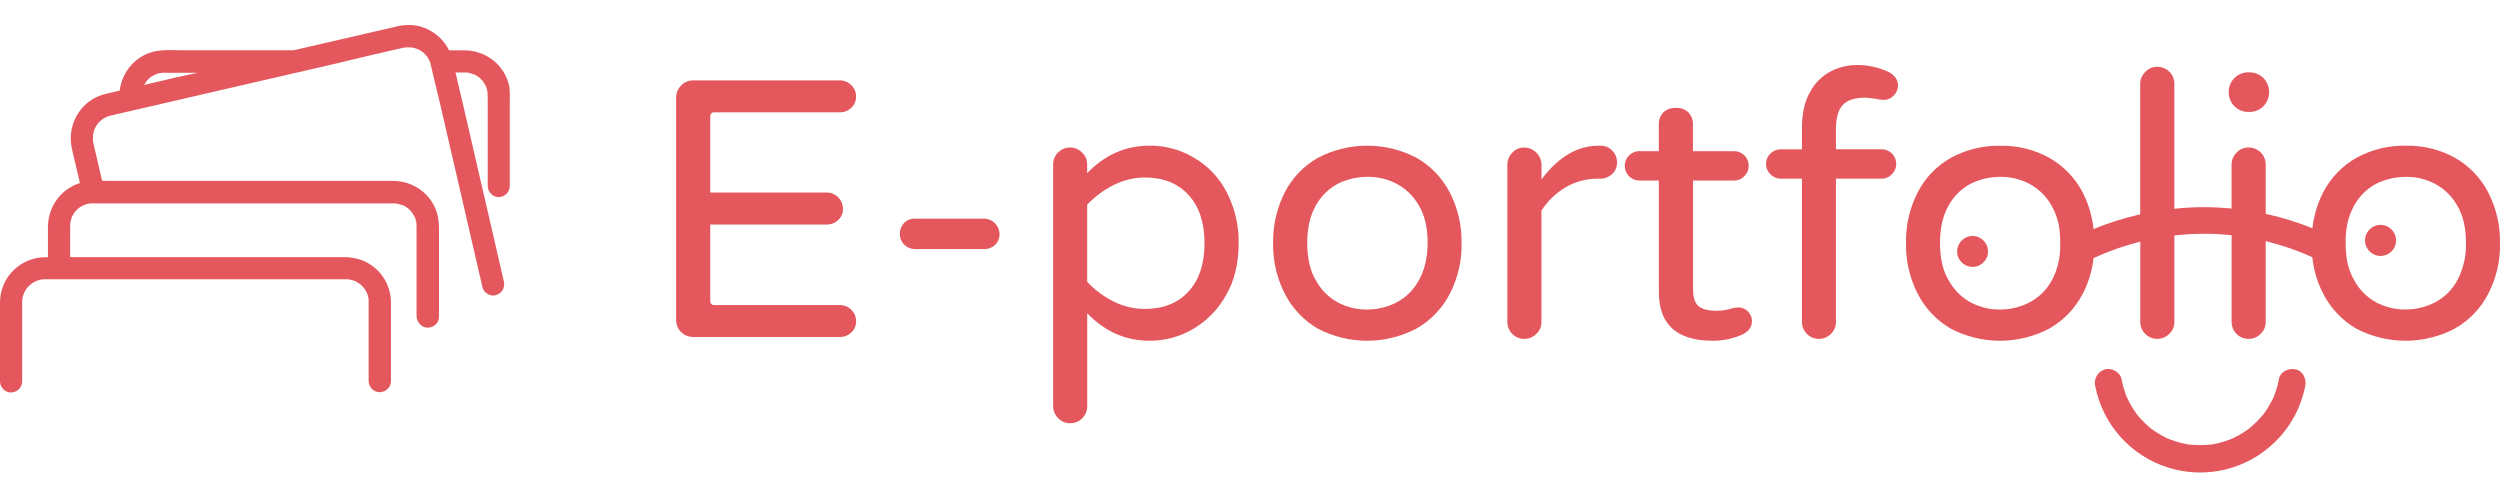
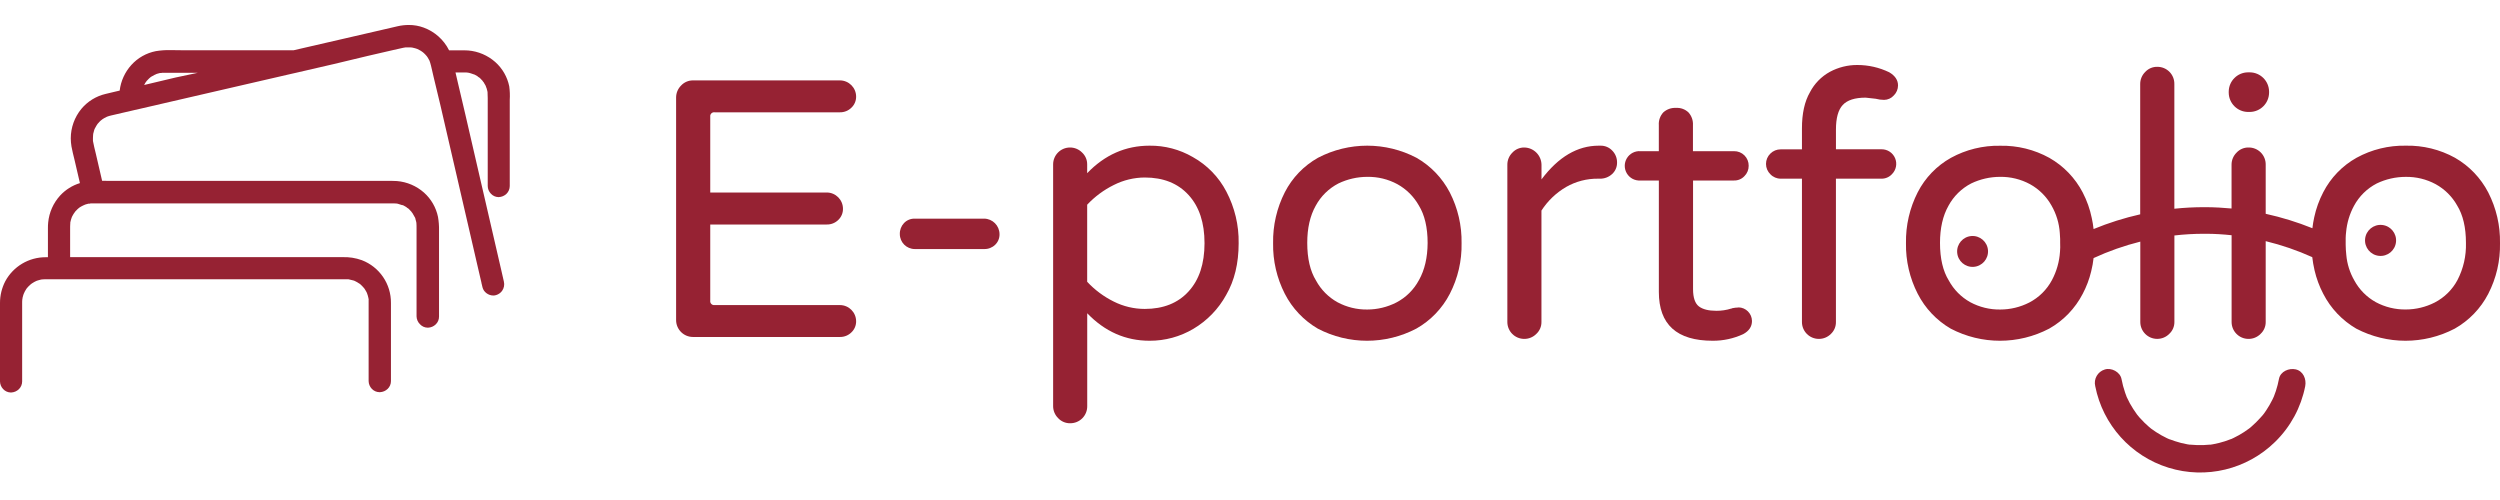
<svg xmlns="http://www.w3.org/2000/svg" id="圖層_1" data-name="圖層 1" viewBox="0 0 1000 200">
  <defs>
-     <style>.cls-1{fill:#e4585d;}</style>
+     <style>.cls-1{fill:#962233;}</style>
  </defs>
  <path class="cls-1" d="M285.86,44.92H336a6.36,6.36,0,0,0,4.55-1.83,6,6,0,0,0,1.9-4.47A6.5,6.5,0,0,0,336,32.16H277.2a6.4,6.4,0,0,0-4.76,2.05,6.76,6.76,0,0,0-2,4.84v89a6.76,6.76,0,0,0,6.74,6.74H336a6.36,6.36,0,0,0,4.55-1.83,6,6,0,0,0,1.9-4.48,6.5,6.5,0,0,0-6.45-6.45H285.86a1.55,1.55,0,0,1-1.76-1.76V89.8h46.64A6.32,6.32,0,0,0,335.28,88a6,6,0,0,0,1.91-4.47A6.52,6.52,0,0,0,330.74,77H284.1V46.68A1.55,1.55,0,0,1,285.86,44.92Z" />
  <path class="cls-1" d="M393.66,87.46H365.94a5.72,5.72,0,0,0-4.33,1.76,6.12,6.12,0,0,0-1.68,4.4,6,6,0,0,0,6,6h27.72a6.08,6.08,0,0,0,4.4-1.69,5.72,5.72,0,0,0,1.76-4.32,6.25,6.25,0,0,0-6.16-6.16Z" />
  <path class="cls-1" d="M477.12,62.82a33.7,33.7,0,0,0-17.31-4.55q-14.37,0-24.94,11V65.75A6.38,6.38,0,0,0,432.82,61,6.74,6.74,0,0,0,428,59a6.76,6.76,0,0,0-6.75,6.75v96.66a6.77,6.77,0,0,0,2,4.84A6.42,6.42,0,0,0,428,169.3a6.76,6.76,0,0,0,6.89-6.89V125.3q10.56,11,24.94,11a34.09,34.09,0,0,0,17.53-4.77A35.69,35.69,0,0,0,490.46,118q5-8.64,5-20.68a42.9,42.9,0,0,0-4.91-20.68A33.53,33.53,0,0,0,477.12,62.82Zm-1.69,53.75q-6.37,7-17.53,7a27.59,27.59,0,0,1-12.39-2.94,36.89,36.89,0,0,1-10.64-7.92V81.88A37.26,37.26,0,0,1,445.51,74,27.71,27.71,0,0,1,457.9,71q11.14,0,17.53,7t6.38,19.28Q481.81,109.61,475.43,116.57Z" />
  <path class="cls-1" d="M566.59,63.11a42.49,42.49,0,0,0-39.39,0A33.12,33.12,0,0,0,513.93,76.9a43.19,43.19,0,0,0-4.69,20.38,42.88,42.88,0,0,0,4.69,20.24,34.19,34.19,0,0,0,13.2,13.94,42.47,42.47,0,0,0,39.38,0,33.8,33.8,0,0,0,13.42-13.94,42.32,42.32,0,0,0,4.7-20.24A42.8,42.8,0,0,0,579.93,77,34.05,34.05,0,0,0,566.59,63.11Zm1,48.91a21.53,21.53,0,0,1-9.09,9,25.6,25.6,0,0,1-11.59,2.79A24.51,24.51,0,0,1,535,120.9a21.8,21.8,0,0,1-8.58-8.66q-3.52-5.71-3.52-15.1,0-8.81,3.37-14.82a21.64,21.64,0,0,1,9.1-8.94,26.71,26.71,0,0,1,11.58-2.64,24.44,24.44,0,0,1,12,2.93,22.19,22.19,0,0,1,8.58,8.51q3.51,5.71,3.52,15Q571,105.93,567.61,112Z" />
  <path class="cls-1" d="M640.22,58.27h-.74q-12.76,0-22.88,13.49V65.9a7,7,0,0,0-6.89-6.9,6.39,6.39,0,0,0-4.77,2.06,6.74,6.74,0,0,0-2,4.84v62.92a6.76,6.76,0,0,0,6.75,6.74,6.72,6.72,0,0,0,4.84-2,6.36,6.36,0,0,0,2.05-4.76V84.23a29.39,29.39,0,0,1,9.9-9.46,25.18,25.18,0,0,1,12.69-3.3h.73a7,7,0,0,0,4.92-1.83,6.05,6.05,0,0,0,2-4.62,6.64,6.64,0,0,0-1.91-4.77A6.26,6.26,0,0,0,640.22,58.27Z" />
  <path class="cls-1" d="M695.36,123a13.51,13.51,0,0,0-2.49.29.6.6,0,0,1-.44.15,19.27,19.27,0,0,1-5.87.88c-3.13,0-5.47-.59-7-1.76s-2.34-3.47-2.34-6.89V72.2H693.6a5.51,5.51,0,0,0,4.18-1.76,5.72,5.72,0,0,0,1.69-4.1,5.77,5.77,0,0,0-5.87-5.87H677.18V50.06A7,7,0,0,0,675.42,45a6.58,6.58,0,0,0-5-1.84,7,7,0,0,0-5.06,1.76,6.81,6.81,0,0,0-1.83,5.14V60.47H656.2a5.88,5.88,0,1,0,0,11.73h7.34v44.59q0,19.52,21.56,19.51a28.68,28.68,0,0,0,12.17-2.64q3.53-1.91,3.52-5.28a5.5,5.5,0,0,0-5.43-5.43Z" />
  <path class="cls-1" d="M737.09,42q2.71-2.94,9.17-2.94l4,.44a13.6,13.6,0,0,0,3.37.45,5.23,5.23,0,0,0,3.89-1.77,5.59,5.59,0,0,0,1.69-4c0-2.14-1.18-3.9-3.52-5.27A29.31,29.31,0,0,0,742.89,26,22.84,22.84,0,0,0,732,28.71a19.54,19.54,0,0,0-8,8.15q-3.23,5.56-3.22,14.52v8.36h-8.51a5.79,5.79,0,0,0-4.11,1.68,5.76,5.76,0,0,0,0,8.29,5.67,5.67,0,0,0,4.11,1.76h8.51v57.35a6.76,6.76,0,0,0,6.74,6.74,6.74,6.74,0,0,0,4.85-2,6.4,6.4,0,0,0,2-4.76V71.47h18.19a5.58,5.58,0,0,0,4.18-1.76,5.83,5.83,0,0,0-4.18-10H734.38V51.82Q734.38,44.92,737.09,42Z" />
  <path class="cls-1" d="M899.09,44.78H900a7.79,7.79,0,0,0,7.63-7.63v-.59A7.77,7.77,0,0,0,900,28.94h-.88a7.77,7.77,0,0,0-7.63,7.62v.59a7.79,7.79,0,0,0,7.63,7.63Z" />
  <path class="cls-1" d="M995.31,77A34,34,0,0,0,982,63.11a39,39,0,0,0-19.65-4.84,39.41,39.41,0,0,0-19.73,4.84A33.14,33.14,0,0,0,929.3,76.9a39.74,39.74,0,0,0-3.61,10c-.15.72-.3,1.44-.42,2.18s-.22,1.46-.31,2.21a117.2,117.2,0,0,0-18.68-5.77V65.9a6.76,6.76,0,0,0-6.9-6.9,6.37,6.37,0,0,0-4.76,2.06,6.74,6.74,0,0,0-2,4.84V83.4c-3.26-.31-6.64-.5-10.15-.53h-.89a114.94,114.94,0,0,0-11.84.62V33.63a6.76,6.76,0,0,0-6.9-6.9,6.37,6.37,0,0,0-4.76,2.06,6.74,6.74,0,0,0-2,4.84v52.1a116.54,116.54,0,0,0-18.65,5.89c-.08-.75-.18-1.48-.3-2.21s-.26-1.47-.42-2.19A39.19,39.19,0,0,0,833.09,77a34,34,0,0,0-13.35-13.86,39,39,0,0,0-19.65-4.84,39.41,39.41,0,0,0-19.73,4.84A33.06,33.06,0,0,0,767.09,76.9a43.08,43.08,0,0,0-4.7,20.38,42.76,42.76,0,0,0,4.7,20.24,34.06,34.06,0,0,0,13.2,13.94,42.47,42.47,0,0,0,39.38,0,33.86,33.86,0,0,0,13.42-13.94,38.18,38.18,0,0,0,3.39-9c.22-.89.41-1.79.58-2.71s.27-1.71.37-2.58a105.87,105.87,0,0,1,18.69-6.58v32.16a6.76,6.76,0,0,0,6.74,6.74,6.7,6.7,0,0,0,4.84-2,6.37,6.37,0,0,0,2.06-4.76V94.19a103.61,103.61,0,0,1,11.82-.68h.83c3.55,0,7,.24,10.23.58v34.73a6.76,6.76,0,0,0,6.74,6.74,6.7,6.7,0,0,0,4.84-2,6.37,6.37,0,0,0,2.06-4.76V96.46a105.73,105.73,0,0,1,18.63,6.4c.1.86.22,1.72.36,2.56s.33,1.79.54,2.67a39.46,39.46,0,0,0,3.49,9.43,34.15,34.15,0,0,0,13.21,13.94,42.47,42.47,0,0,0,39.38,0,33.86,33.86,0,0,0,13.42-13.94A42.31,42.31,0,0,0,1000,97.28,42.79,42.79,0,0,0,995.31,77ZM824,100.72a28,28,0,0,1-3.21,11.3,21.5,21.5,0,0,1-9.1,9,25.53,25.53,0,0,1-11.58,2.79,24.55,24.55,0,0,1-12-2.93,21.8,21.8,0,0,1-8.58-8.66Q776,106.53,776,97.14q0-8.81,3.38-14.82a21.62,21.62,0,0,1,9.09-8.94,26.75,26.75,0,0,1,11.59-2.64A24.4,24.4,0,0,1,812,73.67a22.06,22.06,0,0,1,8.58,8.51,25.33,25.33,0,0,1,3.34,11c.07.78.12,1.58.14,2.4,0,.25,0,.5,0,.75s0,.5,0,.76C824.14,98.37,824.08,99.56,824,100.72ZM983,112a21.5,21.5,0,0,1-9.1,9,25.56,25.56,0,0,1-11.58,2.79,24.55,24.55,0,0,1-12-2.93,21.8,21.8,0,0,1-8.58-8.66A24.88,24.88,0,0,1,938.52,102a41.29,41.29,0,0,1-.25-4.13c0-.24,0-.47,0-.72,0-.66,0-1.3,0-1.93,0-.81.09-1.61.17-2.38a27.11,27.11,0,0,1,3.16-10.51,21.56,21.56,0,0,1,9.09-8.94,26.75,26.75,0,0,1,11.59-2.64,24.4,24.4,0,0,1,12,2.93,22.06,22.06,0,0,1,8.58,8.51q3.52,5.71,3.52,15A30.39,30.39,0,0,1,983,112Z" />
  <path class="cls-1" d="M850.7,158.76h0a2.58,2.58,0,0,0-.17-.41l0,.07C850.61,158.53,850.66,158.65,850.7,158.76Z" />
  <path class="cls-1" d="M918.29,147.75c-2.69-.61-6.13.81-6.7,3.8a38.26,38.26,0,0,1-1.23,4.82c-.23.71-.5,1.4-.76,2.09l-.12.3c-.18.39-.37.79-.56,1.18a37.81,37.81,0,0,1-2.42,4.18c-.24.36-.48.71-.73,1.06l-.33.44-.4.5q-.46.57-1,1.11a37.06,37.06,0,0,1-3.4,3.35l-.84.71-.27.2c-.63.45-1.25.9-1.89,1.32a37.13,37.13,0,0,1-4.17,2.35l-1,.47-.07,0c-.81.3-1.61.61-2.44.88a36.45,36.45,0,0,1-4.71,1.18l-1,.17-.37,0c-.82.08-1.65.14-2.48.17a37.77,37.77,0,0,1-5-.15l-.42,0c-.31-.06-.65-.09-.95-.14-.86-.16-1.72-.34-2.57-.55a46.65,46.65,0,0,1-4.61-1.48l-.09,0-1-.45c-.77-.37-1.54-.76-2.29-1.19a40.25,40.25,0,0,1-4-2.6h0l0,0-.85-.7q-1-.84-1.89-1.74c-.66-.64-1.29-1.31-1.9-2-.28-.32-.56-.65-.83-1l-.22-.27a44.82,44.82,0,0,1-2.85-4.45c-.45-.82-.86-1.65-1.25-2.5,0,.06,0,0-.11-.26l0-.08a1.51,1.51,0,0,0-.09-.18l.06.11c-.15-.42-.32-.84-.47-1.26a39.31,39.31,0,0,1-1.47-5.54c-.53-2.8-4.06-4.66-6.7-3.8a5.59,5.59,0,0,0-3.8,6.7A42.78,42.78,0,0,0,910,176.79a42.59,42.59,0,0,0,12.09-22.34C922.62,151.66,921.31,148.44,918.29,147.75ZM875.8,177.88Z" />
  <circle class="cls-1" cx="789.03" cy="100.64" r="6.18" transform="translate(-5.15 56.19) rotate(-4.07)" />
  <circle class="cls-1" cx="950.34" cy="100.64" r="6.18" transform="matrix(0.1, -1, 1, 0.1, 756.55, 1036.44)" />
  <polygon class="cls-1" points="2.14 112.45 2.14 112.45 2.14 112.45 2.14 112.45" />
  <path class="cls-1" d="M203.7,34.54h0a17.75,17.75,0,0,0-5.6-9.73,18.66,18.66,0,0,0-10.83-4.62c-.62-.06-1.23-.07-1.82-.07h-5.82a18.47,18.47,0,0,0-10.14-9.08,16.93,16.93,0,0,0-6-1.05,20.11,20.11,0,0,0-4.45.51l-1.46.34h0l-7.47,1.73-12.3,2.84L122.23,19l-4.76,1.1H72.78c-1.55,0-3.16-.06-4.79-.06a31.8,31.8,0,0,0-5.66.42A17.8,17.8,0,0,0,52.53,26a18.55,18.55,0,0,0-4.66,10.24l-1.44.33h0l-4.19,1h0a17.94,17.94,0,0,0-9.71,6h0a18.58,18.58,0,0,0-4.22,11.76,20,20,0,0,0,.28,3.26c.3,1.77.78,3.47,1.16,5.11l2,8.6c.08.32.15.63.22.94a17.93,17.93,0,0,0-7.94,5A18.62,18.62,0,0,0,19.27,89a22.1,22.1,0,0,0-.1,2.28c0,.75,0,1.48,0,2.19v9.42h-.93a18.32,18.32,0,0,0-16.12,9.59A18.83,18.83,0,0,0,0,121.23v31.33a4.53,4.53,0,0,0,1.25,3.06A4.23,4.23,0,0,0,4.3,157h.18a4.75,4.75,0,0,0,3.06-1.31,4.36,4.36,0,0,0,1.32-3.12V121.29c0-.52,0-1.05.07-1.61,0-.16.07-.32.1-.48H9c.09-.4.19-.78.31-1.16.05-.16.11-.32.17-.48.21-.4.34-.75.46-1s.36-.63.56-.93h0l.26-.37v0a13.1,13.1,0,0,1,1.58-1.58l.23-.16.14-.12h0c.32-.22.66-.42,1-.61s.53-.26.84-.42l.59-.2a10,10,0,0,1,1.07-.29l.54-.11h0c.47,0,.91-.07,1.33-.07H138.72a5.44,5.44,0,0,1,.57,0h.06a20.5,20.5,0,0,1,2.11.51l.4.15c.35.17.69.34,1,.52s.61.38.91.58l.05,0,.39.32a17.29,17.29,0,0,1,1.44,1.5h0l.3.43c.21.33.41.67.59,1l.23.47c.13.39.27.72.34,1a9.47,9.47,0,0,1,.27,1.08c0,.1,0,.22.07.35s0,.17,0,.22h0c0,.45,0,.91,0,1.39v31.22a4.58,4.58,0,0,0,1.25,3.06,4.25,4.25,0,0,0,3.06,1.37H152a4.72,4.72,0,0,0,3.06-1.31,4.28,4.28,0,0,0,1.32-3.12V121.19a18.13,18.13,0,0,0-11.65-17.12,20.59,20.59,0,0,0-7.8-1.21H28.05V91.72c0-.85,0-1.68.07-2.49,0-.09,0-.18,0-.25h0c.07-.36.16-.72.26-1.07h0c.09-.31.21-.63.33-1l.19-.41h0c.17-.32.34-.63.53-.94h0l.27-.37a4.21,4.21,0,0,0,.32-.47l.16-.2c.28-.31.57-.61.87-.89h0l.61-.52.39-.27h0c.4-.26.9-.49,1.45-.77l.08,0,.31-.17a3.81,3.81,0,0,1,.44-.15h0a10,10,0,0,1,1.07-.29h0a.71.71,0,0,1,.17,0h.09a1.84,1.84,0,0,0,.23,0l.37-.1.65,0H157.62c.33,0,.69,0,1.07.06l.45.09a16.8,16.8,0,0,1,1.62.51l.11,0,.36.09.36.18h0q.39.21.78.45h0a3.43,3.43,0,0,1,.31.21.47.47,0,0,0,.09.1l.16.13.32.17.35.31c.33.3.65.67,1,1.06l0,.05a.64.64,0,0,0,.1.13l.25.31.12.15,0,.06h0c.21.33.41.67.59,1h0l.18.35A1.63,1.63,0,0,0,166,87l.06.18a1,1,0,0,0,.09.17l0,0,0,.16a9.77,9.77,0,0,1,.29,1.06c0,.18.08.37.12.55h0v0c.06.75.06,1.52.06,2.32v35.1A4.54,4.54,0,0,0,168,129.7a4.21,4.21,0,0,0,3.06,1.37h.17a4.67,4.67,0,0,0,3.06-1.31,4.25,4.25,0,0,0,1.32-3.12V95c0-.93,0-1.87,0-2.83a28.38,28.38,0,0,0-.41-5.4,17.88,17.88,0,0,0-5.6-9.73,18.66,18.66,0,0,0-10.83-4.62c-.61,0-1.21-.06-1.8-.06H44.25c-1.11,0-2.25,0-3.41-.05l-2.55-11c-.39-1.68-.84-3.32-1.11-4.92h0c0-.24,0-.46,0-.66s0-.35,0-.52c0-.35,0-.7.05-1.05v-.18l.05-.27,0-.17a10.94,10.94,0,0,1,.37-1.39c0-.17.13-.35.2-.56l.06-.14c.21-.42.44-.84.69-1.24h0c.12-.2.25-.4.39-.59l.07-.1c.31-.36.61-.7.92-1a5.92,5.92,0,0,1,.45-.41h0l0,0,.09-.05a1,1,0,0,0,.17-.13l.2-.17.08-.06,0,0c.22-.15.46-.3.7-.44h0a11.35,11.35,0,0,1,1.05-.54l.14-.06c.26-.1.53-.19.8-.27h0c.29-.08.59-.16.91-.23h0l1.6-.37h0l2.7-.63h0l3.43-.79h0l1.45-.34h0l2-.45,10.32-2.39h0l15.53-3.59,17.32-4,17.64-4.07h0l2-.45h0l14.49-3.35h0l.36-.08h0L147,22.39h0l1.25-.29h0l8.66-2c1.49-.34,3-.69,4.44-1h0l.1,0h0l.33-.07h0l.48-.08.31,0h0c.28,0,.57,0,.85,0h.63l.62.05.1,0h0a11.69,11.69,0,0,1,1.3.31l.68.22h0l.21.08c.4.2.77.37,1.1.56l.6.38h0l.27.19.16.12.07.05.1.08.53.48.4.41h0c.19.22.39.43.57.65l0,0h0c.14.2.28.4.4.6a13.38,13.38,0,0,1,.71,1.28l0,.12.15.41h0l.05.14c.12.37.23.76.32,1.16.16.66.32,1.34.47,2s.38,1.63.56,2.44L176.14,42l3.63,15.71q1.69,7.28,3.37,14.56l.69,3q2,8.46,3.91,16.9,1.57,6.86,3.16,13.7l1.68,7.23c0,.25.11.49.16.73s.17.71.25,1.07a4.17,4.17,0,0,0,1.62,2.39,4.62,4.62,0,0,0,2.69.92,3.75,3.75,0,0,0,1.19-.19,4.65,4.65,0,0,0,2.33-1.65,4.55,4.55,0,0,0,.73-3.74c-.33-1.47-.67-2.93-1-4.39L197.9,96.76q-1.85-8-3.69-16l-1.83-7.9q-1.12-4.92-2.27-9.84-2-8.49-3.92-17L183,32.44c-.27-1.15-.54-2.3-.8-3.45h3.9c.34,0,.69,0,1.07.07l.46.08h0c.45.09,1,.31,1.61.51a2.82,2.82,0,0,0,.27.09l.2.05a3,3,0,0,1,.36.18c.27.14.53.29.78.44l.31.22.09.1.17.12.31.18.36.31h0c.32.29.64.67,1,1.06l0,.05.09.13.25.3.13.16,0,.05v0h0c.21.33.41.66.59,1l.18.36c0,.1.05.2.07.27l.06.18a1.26,1.26,0,0,0,.1.18l0,0a1.38,1.38,0,0,0,.06.16h0c.11.35.21.71.29,1.07,0,.18.08.36.11.54h0V37c.06.74.07,1.5.07,2.29V74.4a4.49,4.49,0,0,0,1.25,3.06,4.2,4.2,0,0,0,3,1.38h.17a4.71,4.71,0,0,0,3.07-1.3,4.37,4.37,0,0,0,1.32-3.13V42.76c0-.93,0-1.87,0-2.82A27.59,27.59,0,0,0,203.7,34.54ZM58,33.33c0-.07.14-.2.26-.36a5.41,5.41,0,0,0,.32-.47l.16-.2a10.7,10.7,0,0,1,.88-.9h0c.17-.16.38-.33.61-.53l.39-.26h0a15.19,15.19,0,0,1,1.44-.78l.09,0,.31-.18.43-.15h0c.36-.11.71-.21,1.07-.29l.18,0h.08a1,1,0,0,0,.24,0l.36-.09c.22,0,.44,0,.66,0H79.12L70.25,31,57.65,34c.11-.21.22-.41.35-.62Z" />
</svg>
